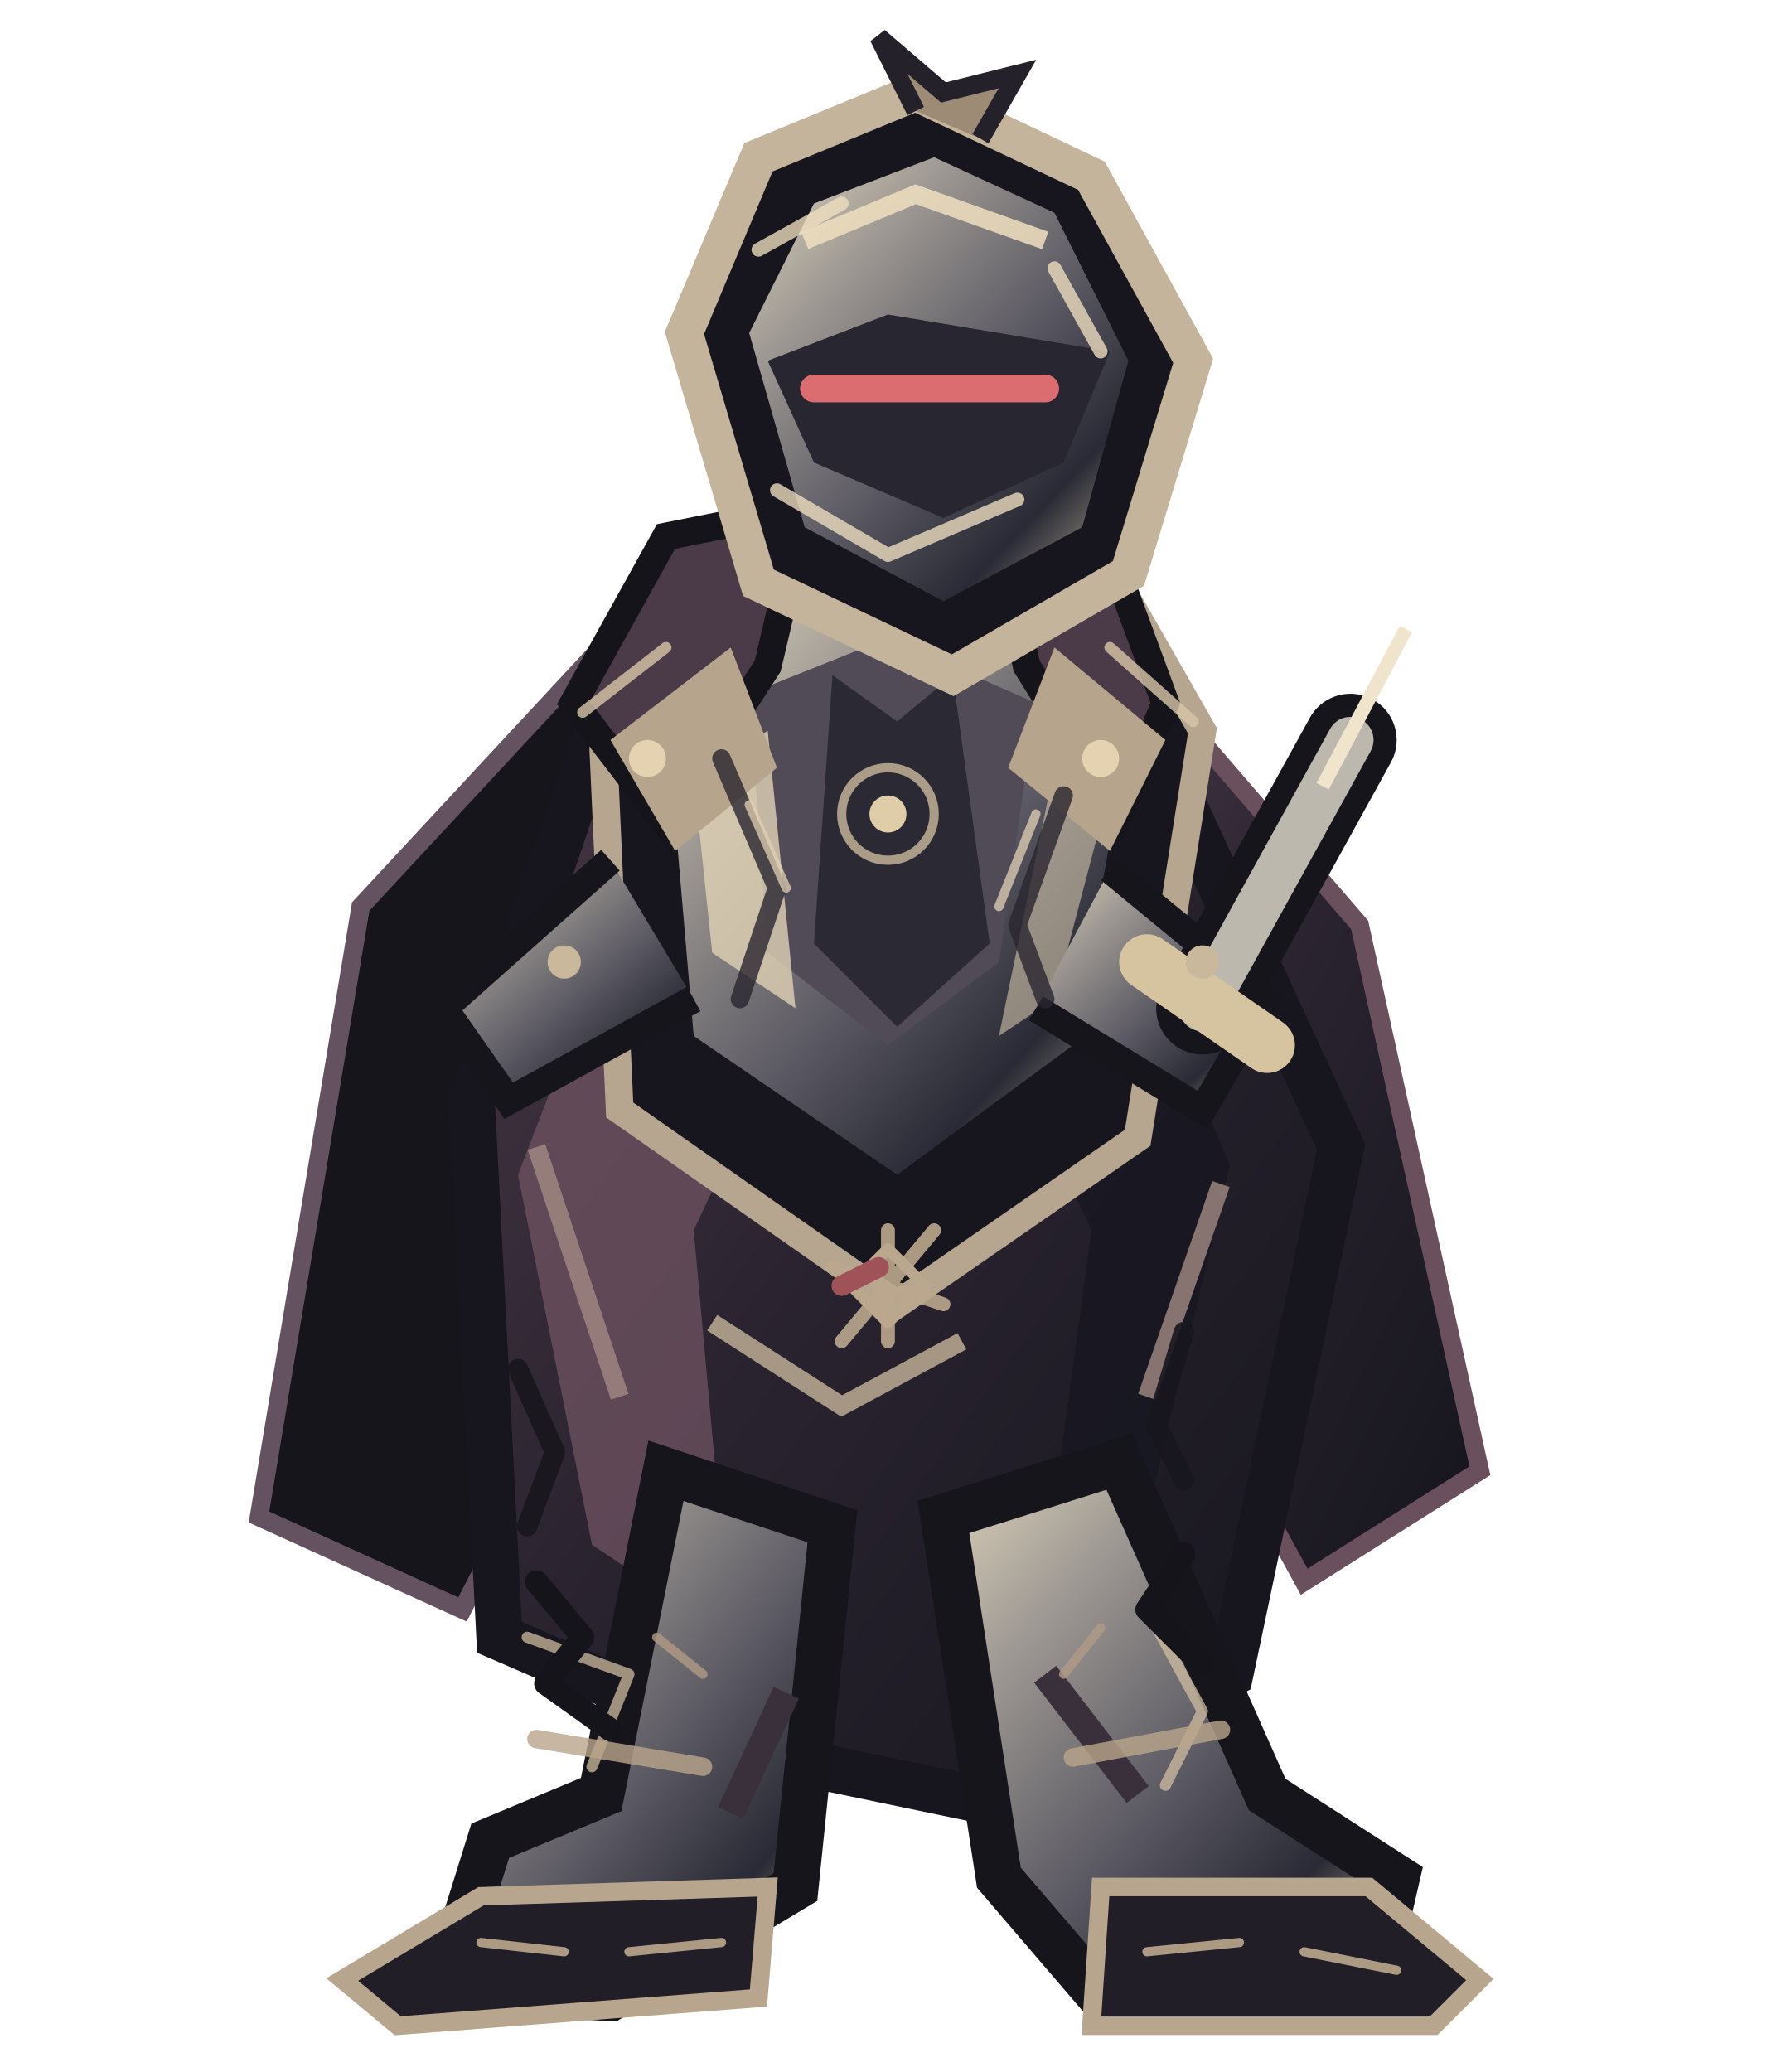
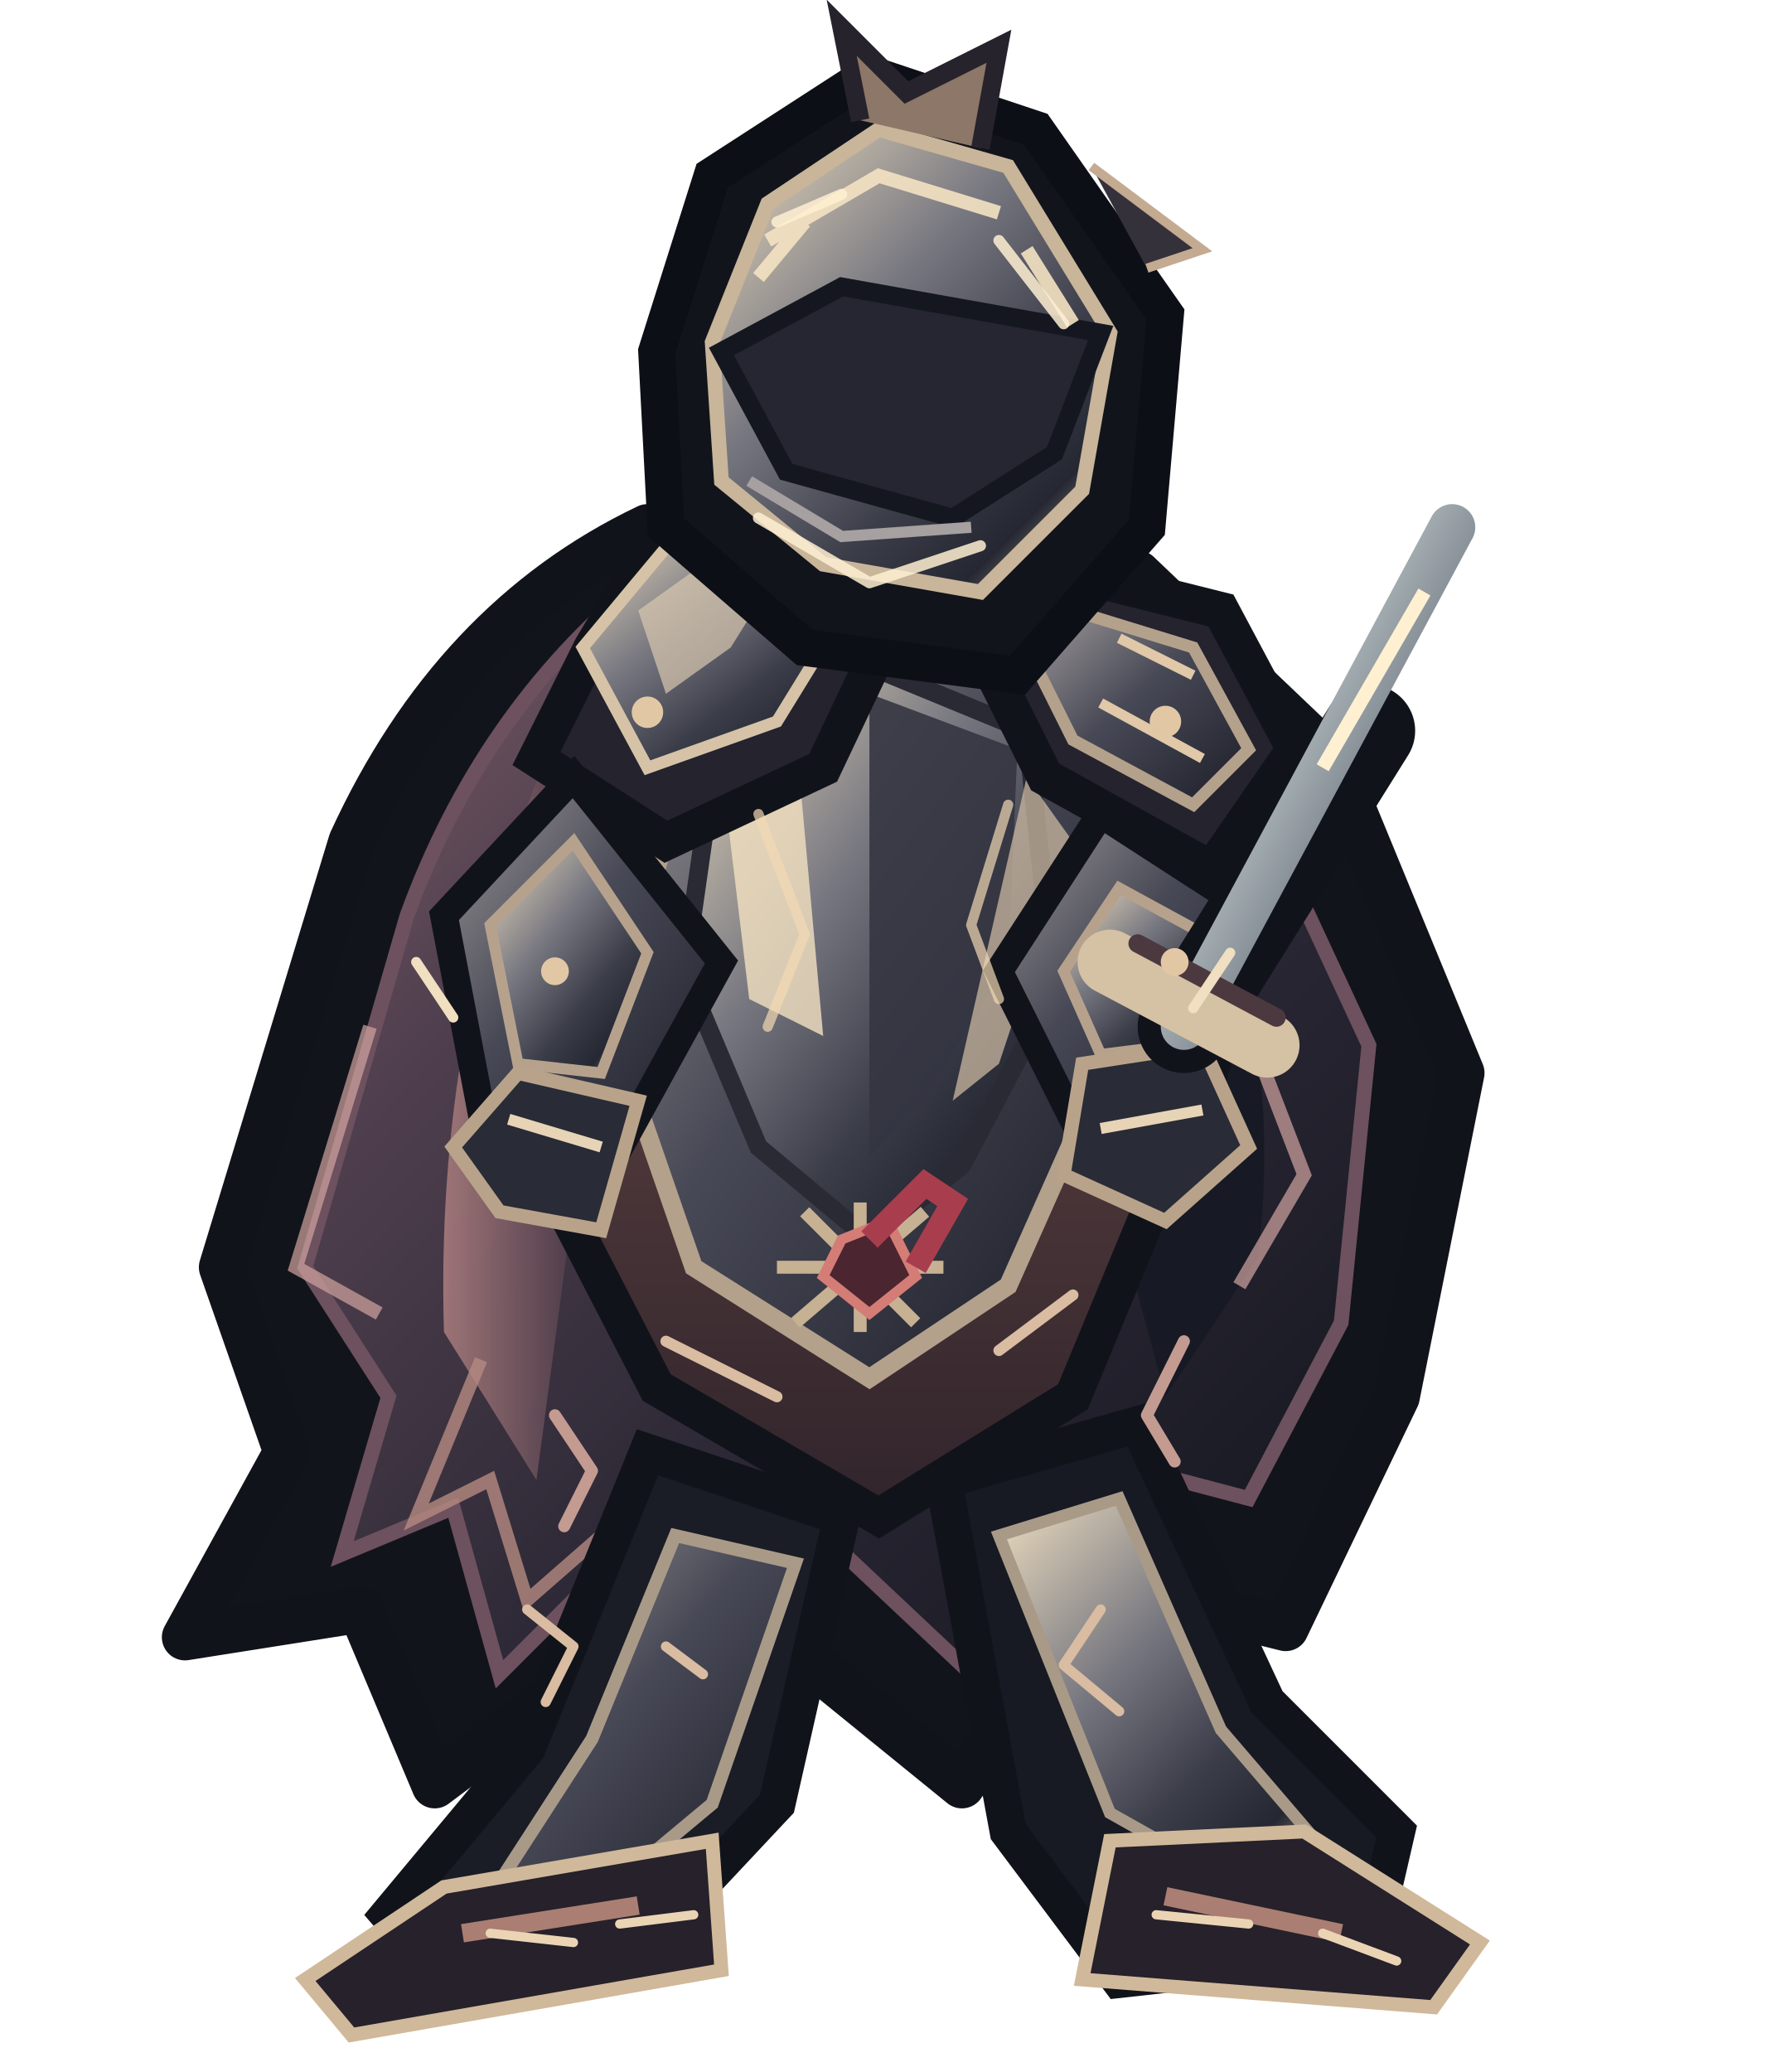
<svg xmlns="http://www.w3.org/2000/svg" width="192" height="224" viewBox="0 0 192 224">
  <defs>
-     <linearGradient id="cloak" x1="0" y1="0" x2="1" y2="1">
-       <stop stop-color="#4c3948" />
-       <stop offset=".48" stop-color="#29232f" />
-       <stop offset="1" stop-color="#15151d" />
+     <linearGradient id="cape" x1="0" y1="0" x2="1" y2="1">
+       <stop stop-color="#82606b" />
+       <stop offset=".25" stop-color="#51404f" />
+       <stop offset=".62" stop-color="#292633" />
+       <stop offset="1" stop-color="#11141c" />
    </linearGradient>
-     <linearGradient id="steel" x1="0" y1="0" x2=".9" y2="1">
-       <stop stop-color="#e1d5bc" />
-       <stop offset=".26" stop-color="#9f9a94" />
-       <stop offset=".58" stop-color="#5b5963" />
-       <stop offset=".82" stop-color="#292a35" />
-       <stop offset="1" stop-color="#aaa18e" />
+     <linearGradient id="capeLit" x1="0" y1="0" x2="1" y2="0">
+       <stop stop-color="#a77b7c" />
+       <stop offset=".42" stop-color="#594451" />
+       <stop offset="1" stop-color="#25232f" />
    </linearGradient>
-     <linearGradient id="cloth" x1="0" y1="0" x2="0" y2="1">
-       <stop stop-color="#796170" />
-       <stop offset="1" stop-color="#302633" />
+     <linearGradient id="iron" x1="0" y1="0" x2=".85" y2="1">
+       <stop stop-color="#f0dfc0" />
+       <stop offset=".17" stop-color="#bdb4a6" />
+       <stop offset=".42" stop-color="#777780" />
+       <stop offset=".7" stop-color="#3b3d49" />
+       <stop offset=".88" stop-color="#252733" />
+       <stop offset="1" stop-color="#9c8c7e" />
    </linearGradient>
-     <linearGradient id="skin" x1="0" y1="0" x2="1" y2="1">
-       <stop stop-color="#d0b5a0" />
-       <stop offset="1" stop-color="#755e60" />
+     <linearGradient id="ironDark" x1="0" y1="0" x2="1" y2="1">
+       <stop stop-color="#9f9b9b" />
+       <stop offset=".45" stop-color="#484956" />
+       <stop offset="1" stop-color="#1b1d28" />
+     </linearGradient>
+     <linearGradient id="leather" x1="0" y1="0" x2="0" y2="1">
+       <stop stop-color="#79544f" />
+       <stop offset="1" stop-color="#30242b" />
+     </linearGradient>
+     <linearGradient id="blade" x1="0" y1="0" x2="1" y2="1">
+       <stop stop-color="#fff1d0" />
+       <stop offset=".35" stop-color="#b9c3c3" />
+       <stop offset=".7" stop-color="#666d7a" />
+       <stop offset="1" stop-color="#252a37" />
+     </linearGradient>
+     <linearGradient id="blood" x1="0" y1="0" x2="1" y2="1">
+       <stop stop-color="#e47d76" />
+       <stop offset="1" stop-color="#692b40" />
    </linearGradient>
  </defs>
-   <path d="M65 70 L39 98 28 164 50 174 69 137 78 103Z" fill="#17151c" stroke="#655260" stroke-width="2" />
-   <path d="M122 71 L147 100 160 159 141 171 119 131 111 102Z" fill="url(#cloak)" stroke="#69505c" stroke-width="2" />
-   <path d="M68 69 Q94 61 121 72 L145 124 133 181 108 195 84 190 54 177 51 119Z" fill="url(#cloak)" stroke="#17151e" stroke-width="5" />
-   <path d="M73 83 L56 127 64 167 79 177 75 133 91 99Z" fill="#6b505f" opacity=".8" />
-   <path d="M116 86 L133 126 124 164 112 177 118 133 104 103Z" fill="#171720" opacity=".8" />
-   <path d="M72 159 L90 165 86 204 66 216 48 215 53 199 65 194Z" fill="url(#steel)" stroke="#17151c" stroke-width="5" />
-   <path d="M102 164 L121 158 137 194 151 203 148 216 120 217 108 203Z" fill="url(#steel)" stroke="#17151c" stroke-width="5" />
-   <path d="M52 205 L83 204 82 216 43 219 37 214Z" fill="#211e27" stroke="#b7a68d" stroke-width="2" />
-   <path d="M119 204 L148 204 160 214 155 219 118 219Z" fill="#211e27" stroke="#b7a68d" stroke-width="2" />
-   <path d="M65 76 L74 59 118 58 130 79 123 123 97 141 67 120Z" fill="#17151d" stroke="#b6a58f" stroke-width="3" />
-   <path d="M72 77 L81 65 112 65 122 80 116 113 97 127 75 112Z" fill="url(#steel)" />
-   <path d="M81 75 L96 69 112 76 108 104 96 113 83 103Z" fill="#514b58" />
-   <path d="M90 73 L97 78 103 73 107 102 97 111 88 102Z" fill="#2b2933" />
-   <path d="M75 84 L83 79 86 109 77 103Z" fill="#e1d2b5" opacity=".8" />
-   <path d="M114 83 L119 89 114 108 108 112Z" fill="#e1d2b5" opacity=".55" />
-   <path d="M62 76 L72 58 87 55 83 72 72 89Z" fill="#4b3a48" stroke="#15141b" stroke-width="3" />
-   <path d="M126 76 L119 57 107 54 111 72 121 88Z" fill="#4b3a48" stroke="#15141b" stroke-width="3" />
-   <path d="M66 80 L79 70 84 83 73 92Z" fill="#b6a58c" />
-   <path d="M126 80 L114 70 109 83 120 92Z" fill="#b6a58c" />
-   <path d="M74 36 L82 17 99 10 118 19 129 39 122 62 103 73 82 63Z" fill="#17151d" stroke="#c3b49b" stroke-width="4" />
-   <path d="M81 36 L88 22 101 17 114 23 122 39 117 57 102 65 87 57Z" fill="url(#steel)" />
-   <path d="M83 39 L96 34 120 38 115 50 102 56 88 50Z" fill="#282630" />
-   <path d="M88 42 L113 42" stroke="#db6d70" stroke-width="3" stroke-linecap="round" />
-   <path d="M87 26 L99 21 113 26" fill="none" stroke="#f0dfc0" stroke-width="2" opacity=".85" />
-   <path d="M99 12 L95 4 102 10 110 8 106 15" fill="#9d8b76" stroke="#24212a" stroke-width="2" />
-   <path d="M66 93 L48 109 55 119 75 108" fill="url(#steel)" stroke="#17151c" stroke-width="3" />
-   <path d="M120 94 L137 108 130 120 112 109" fill="url(#steel)" stroke="#17151c" stroke-width="3" />
-   <path d="M130 109 L146 80" stroke="#17151c" stroke-width="10" stroke-linecap="round" />
-   <path d="M130 109 L146 80" stroke="#bcb8ae" stroke-width="5" stroke-linecap="round" />
-   <path d="M143 85 L152 68" stroke="#f0e4cd" stroke-width="1.5" />
-   <path d="M124 104 L137 113" stroke="#d6c3a0" stroke-width="6" stroke-linecap="round" />
-   <path d="M77 143 L91 152 104 145" fill="none" stroke="#d0bfa2" stroke-width="2" opacity=".75" />
-   <path d="M58 124 L67 151 M132 128 L124 151" stroke="#a28a83" stroke-width="2" opacity=".8" />
-   <circle cx="96" cy="88" r="2" fill="#dfcda9" />
-   <circle cx="96" cy="88" r="5" fill="none" stroke="#dfcda9" stroke-width="1" opacity=".7" />
-   <path d="M85 183 L79 196 M113 181 L123 194" stroke="#3a303b" stroke-width="3" />
-   <g id="hero-armor-engraving" fill="none" stroke-linecap="round" stroke-linejoin="round">
-     <path d="M82 27 L91 22 M114 29 L119 38 M84 53 L96 60 L110 54" stroke="#f0dfc0" stroke-width="1.5" opacity=".78" />
-     <path d="M78 82 L84 96 L80 108 M115 86 L110 100 L113 108" stroke="#292630" stroke-width="2" opacity=".8" />
-     <path d="M81 87 L85 96 M112 88 L108 98" stroke="#e2d0b4" stroke-width="1" opacity=".75" />
-     <circle cx="70" cy="82" r="2" fill="#e5d2b1" stroke="none" />
-     <circle cx="119" cy="82" r="2" fill="#e5d2b1" stroke="none" />
-     <circle cx="61" cy="104" r="1.8" fill="#c9b89c" stroke="none" />
-     <circle cx="130" cy="104" r="1.8" fill="#c9b89c" stroke="none" />
-     <path d="M63 77 L72 70 M120 70 L129 78" stroke="#d8c6a8" stroke-width="1.2" opacity=".8" />
-     <path d="M96 133 L96 145 M90 137 L102 141 M91 145 L101 133" stroke="#bba78d" stroke-width="1.5" opacity=".9" />
-     <path d="M96 135 L100 139 L96 143 L92 139 Z" stroke="#bba78d" stroke-width="1.2" />
-     <path d="M91 139 L95 137" stroke="#9f5359" stroke-width="2.2" />
-     <path d="M57 177 L68 181 L64 191 M124 174 L130 185 L126 193" stroke="#d4c1a3" stroke-width="1.2" opacity=".72" />
-     <path d="M58 188 L76 191 M116 190 L132 187" stroke="#b9a58b" stroke-width="2" opacity=".8" />
-     <path d="M52 210 L61 211 M68 211 L78 210 M124 211 L134 210 M141 211 L151 213" stroke="#bba78d" stroke-width="1" opacity=".9" />
-     <path d="M56 148 L60 157 L57 165 M128 144 L125 154 L128 160" stroke="#17151d" stroke-width="2.2" opacity=".9" />
-     <path d="M58 171 L63 177 L59 182 L66 187 M128 168 L124 174 L130 180" stroke="#15141b" stroke-width="2.5" />
-     <path d="M71 177 L76 181 M119 176 L115 181" stroke="#b09a84" stroke-width="1" opacity=".8" />
+   <path d="M70 57 Q49 67 38 91 L24 137 31 157 20 177 39 174 47 193 63 181 76 197 88 180 104 193 119 171 139 176 151 151 158 116 144 82 123 62Z" fill="#12141c" stroke="#11131a" stroke-width="5" stroke-linejoin="round" />
+   <path d="M69 63 Q52 77 44 99 L33 137 42 151 37 168 49 163 54 181 66 169 78 184 87 164 104 180 116 157 135 162 145 143 148 113 135 85 119 68Z" fill="url(#cape)" stroke="#6d515e" stroke-width="1.6" />
+   <path d="M59 82 Q47 111 48 144 L58 160 62 130 78 94Z" fill="url(#capeLit)" opacity=".9" />
+   <path d="M121 78 Q140 103 136 136 L126 151 119 125 106 91Z" fill="#171a24" />
+   <path d="M52 147 L45 164 53 160 57 173 65 166 72 179 78 164 88 174 89 155" fill="none" stroke="#b58a81" stroke-width="1.4" opacity=".8" />
+   <path d="M40 111 L32 137 41 142 M131 101 L141 127 134 139" fill="none" stroke="#d1a4a0" stroke-width="1.5" opacity=".7" />
+   <path d="M70 157 L91 164 84 195 69 211 48 214 42 207 57 189Z" fill="#1a1c26" stroke="#11131a" stroke-width="4" />
+   <path d="M73 166 L86 169 77 195 65 205 53 205 64 188Z" fill="url(#ironDark)" stroke="#a99a88" stroke-width="1.4" />
+   <path d="M102 160 L123 154 137 184 151 198 148 211 121 214 109 198Z" fill="#171923" stroke="#11131a" stroke-width="4" />
+   <path d="M108 166 L121 162 132 187 144 201 136 205 120 196Z" fill="url(#iron)" stroke="#a99a88" stroke-width="1.3" />
+   <path d="M48 204 L77 199 78 213 38 220 33 214Z" fill="#26212a" stroke="#d0b89a" stroke-width="1.5" />
+   <path d="M120 199 L141 198 160 210 155 217 117 214Z" fill="#26212a" stroke="#d0b89a" stroke-width="1.5" />
+   <path d="M50 209 L69 206 M126 205 L145 209" stroke="#aa7e72" stroke-width="2" />
+   <path d="M68 68 L84 58 116 60 133 78 128 122 116 151 95 164 71 150 55 119Z" fill="url(#leather)" stroke="#11131a" stroke-width="4" />
+   <path d="M77 73 L96 67 119 76 121 112 109 139 94 149 75 137 66 111Z" fill="url(#ironDark)" stroke="#b3a18c" stroke-width="2" />
+   <path d="M78 77 L94 72 111 79 114 107 104 126 94 134 82 124 74 105Z" fill="url(#iron)" stroke="#292a34" stroke-width="2" />
+   <path d="M94 75 L110 81 109 104 100 119 94 125Z" fill="#343541" opacity=".9" />
+   <path d="M78 83 L86 79 89 112 81 108Z" fill="#f0dfc0" opacity=".82" />
+   <path d="M111 84 L116 91 108 115 103 119Z" fill="#d4c1a7" opacity=".7" />
+   <path d="M93 130 L93 144 M84 137 L102 137 M87 131 L99 143 M100 131 L86 143" stroke="#c7b193" stroke-width="1.4" />
+   <path d="M91 134 L96 132 99 138 94 142 89 138Z" fill="#4b252f" stroke="#d47c76" stroke-width="1.1" />
+   <path d="M94 134 L100 128 103 130 99 137" fill="none" stroke="#a83e4d" stroke-width="2.5" />
+   <path d="M64 70 L73 55 89 53 98 64 89 83 72 91 58 82Z" fill="#24232e" stroke="#11131a" stroke-width="4" />
+   <path d="M63 70 L73 58 86 57 92 65 84 78 70 83Z" fill="url(#iron)" stroke="#d6c3a7" stroke-width="1.3" />
+   <path d="M69 66 L76 61 84 62 79 70 72 75Z" fill="#d8c8af" opacity=".7" />
+   <path d="M116 62 L132 66 140 81 131 94 113 84 107 72Z" fill="#24232e" stroke="#11131a" stroke-width="4" />
+   <path d="M116 66 L129 70 135 81 129 87 116 80 112 72Z" fill="url(#ironDark)" stroke="#b4a18b" stroke-width="1.3" />
+   <path d="M121 69 L129 73 M119 76 L130 82" stroke="#e0c8a8" stroke-width="1.1" />
+   <path d="M62 84 L48 99 52 120 67 124 78 104Z" fill="url(#ironDark)" stroke="#11131a" stroke-width="3" />
+   <path d="M53 100 L62 91 70 103 65 116 56 115Z" fill="url(#iron)" stroke="#b6a28c" stroke-width="1.2" />
+   <path d="M119 88 L136 99 131 117 116 121 108 105Z" fill="url(#ironDark)" stroke="#11131a" stroke-width="3" />
+   <path d="M121 96 L132 102 127 113 119 114 115 105Z" fill="url(#iron)" stroke="#b6a28c" stroke-width="1.2" />
+   <path d="M56 116 L69 119 65 133 54 131 49 124Z M117 115 L130 113 135 124 126 132 115 127Z" fill="#292b36" stroke="#b8a38a" stroke-width="1.5" />
+   <path d="M55 121 L65 124 M119 122 L130 120" stroke="#e7d4b6" stroke-width="1.2" />
+   <path d="M71 38 L77 19 94 8 112 14 126 34 124 57 110 73 87 70 72 57Z" fill="#12141c" stroke="#0c0f16" stroke-width="4" />
+   <path d="M77 37 L83 22 95 14 109 18 120 36 117 53 106 64 89 61 78 52Z" fill="url(#iron)" stroke="#c8b59a" stroke-width="1.6" />
+   <path d="M78 38 L91 31 119 36 114 49 103 56 85 51Z" fill="#252632" stroke="#151720" stroke-width="2" />
+   <path d="M84 42 L113 42" stroke="url(#blood)" stroke-width="3.4" stroke-linecap="round" />
+   <path d="M83 26 L95 19 108 23 M82 30 L87 24 M111 27 L116 35" fill="none" stroke="#f4e2c2" stroke-width="1.5" opacity=".9" />
+   <path d="M93 13 L91 3 98 10 108 5 106 16" fill="#8c7768" stroke="#27232c" stroke-width="2" />
+   <path d="M118 18 L130 27 124 29" fill="#35313b" stroke="#c3aa91" stroke-width="1" />
+   <path d="M81 52 L91 58 105 57" fill="none" stroke="#a7a0a0" stroke-width="1.2" />
+   <path d="M128 111 L148 79" stroke="#11131b" stroke-width="10" stroke-linecap="round" />
+   <path d="M128 111 L157 57" stroke="url(#blade)" stroke-width="5" stroke-linecap="round" />
+   <path d="M143 83 L154 64" stroke="#fff0d2" stroke-width="1.5" />
+   <path d="M120 104 L137 113" stroke="#d5c1a3" stroke-width="7" stroke-linecap="round" />
+   <path d="M123 102 L138 110" stroke="#4c3940" stroke-width="2" stroke-linecap="round" />
+   <g fill="none" stroke-linecap="round" stroke-linejoin="round">
+     <path d="M84 24 L91 21 M108 26 L115 35 M82 56 L94 63 106 59" stroke="#fff0d2" stroke-width="1.2" opacity=".85" />
+     <path d="M82 88 L87 101 83 111 M109 87 L105 100 108 108" stroke="#f2d9b4" stroke-width="1.1" opacity=".7" />
+     <path d="M72 145 L84 151 M108 146 L116 140" stroke="#d9bca1" stroke-width="1.2" />
+     <path d="M60 153 L64 159 61 165 M128 145 L124 153 127 158" stroke="#c49b91" stroke-width="1.3" />
+     <path d="M57 174 L62 178 59 184 M72 178 L76 181 M119 174 L115 180 121 185" stroke="#d9bca1" stroke-width="1.1" />
+     <path d="M53 209 L62 210 M67 208 L75 207 M125 207 L135 208 M143 209 L151 212" stroke="#ead4b4" stroke-width="1" />
+     <path d="M45 104 L49 110 M133 103 L129 109" stroke="#f0dfc0" stroke-width="1.1" />
+   </g>
+   <g fill="#e2c7a5">
+     <circle cx="70" cy="77" r="1.7" />
+     <circle cx="126" cy="78" r="1.7" />
+     <circle cx="60" cy="105" r="1.5" />
+     <circle cx="127" cy="104" r="1.5" />
  </g>
</svg>
